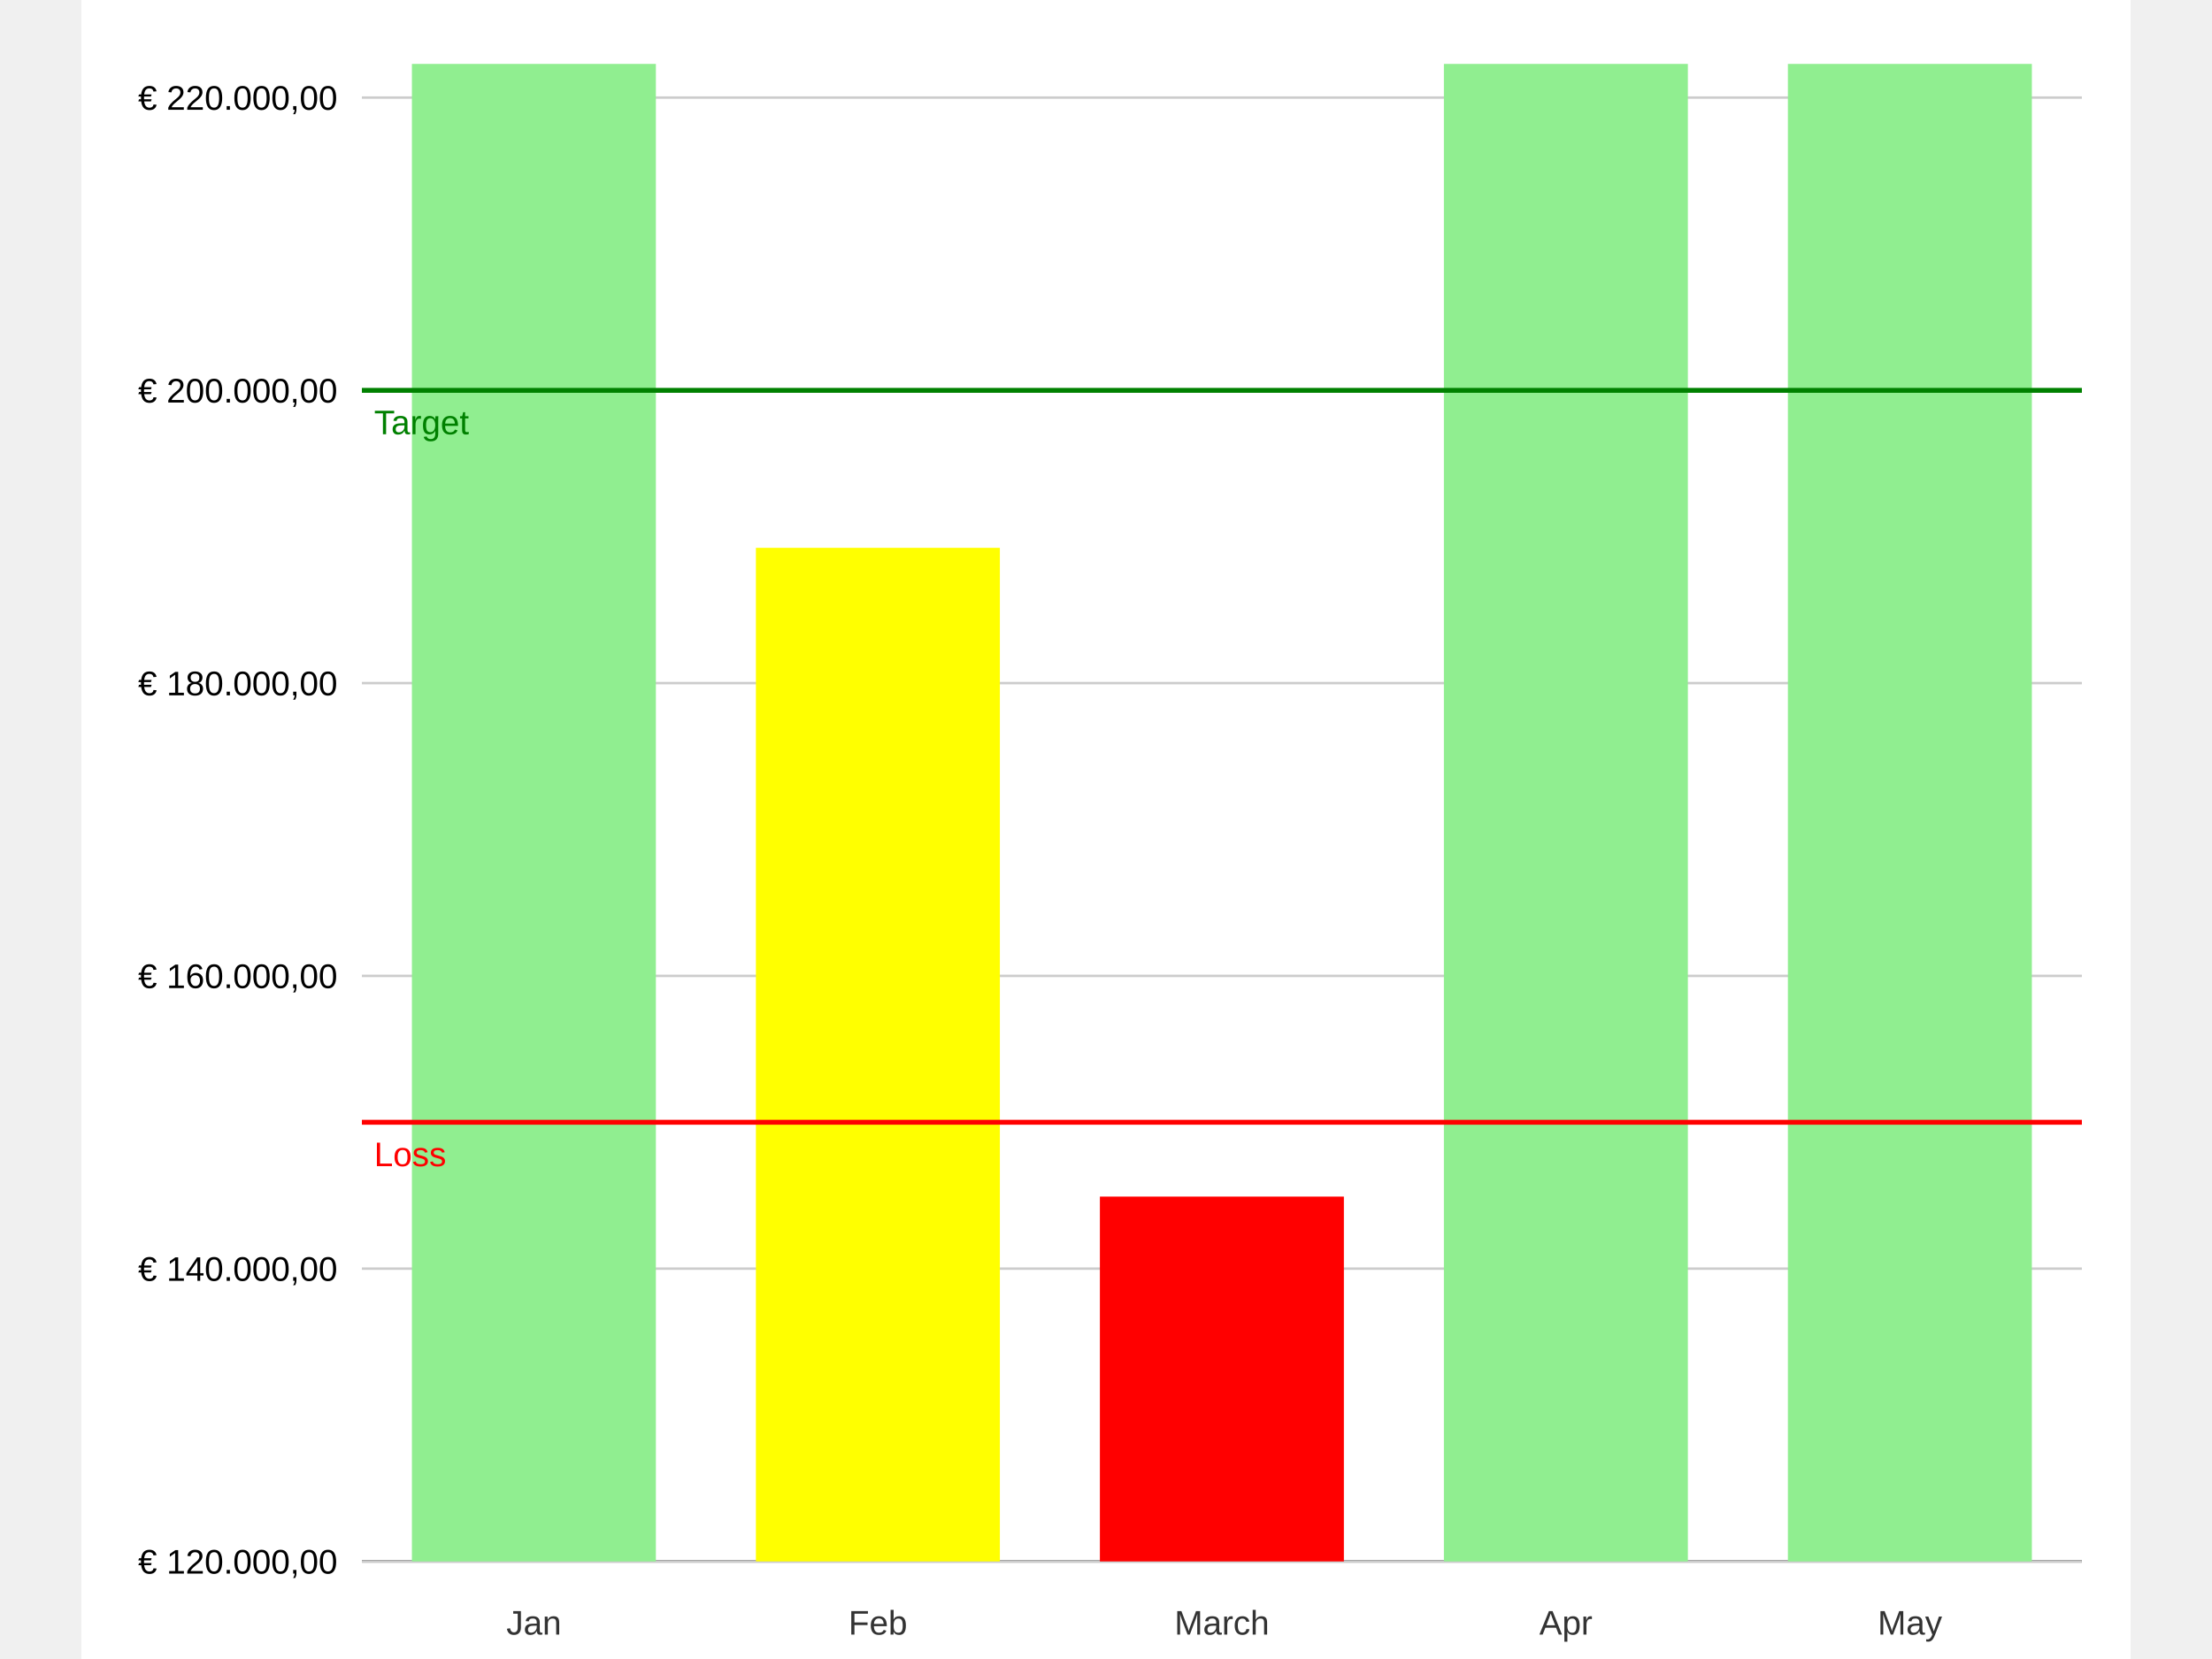
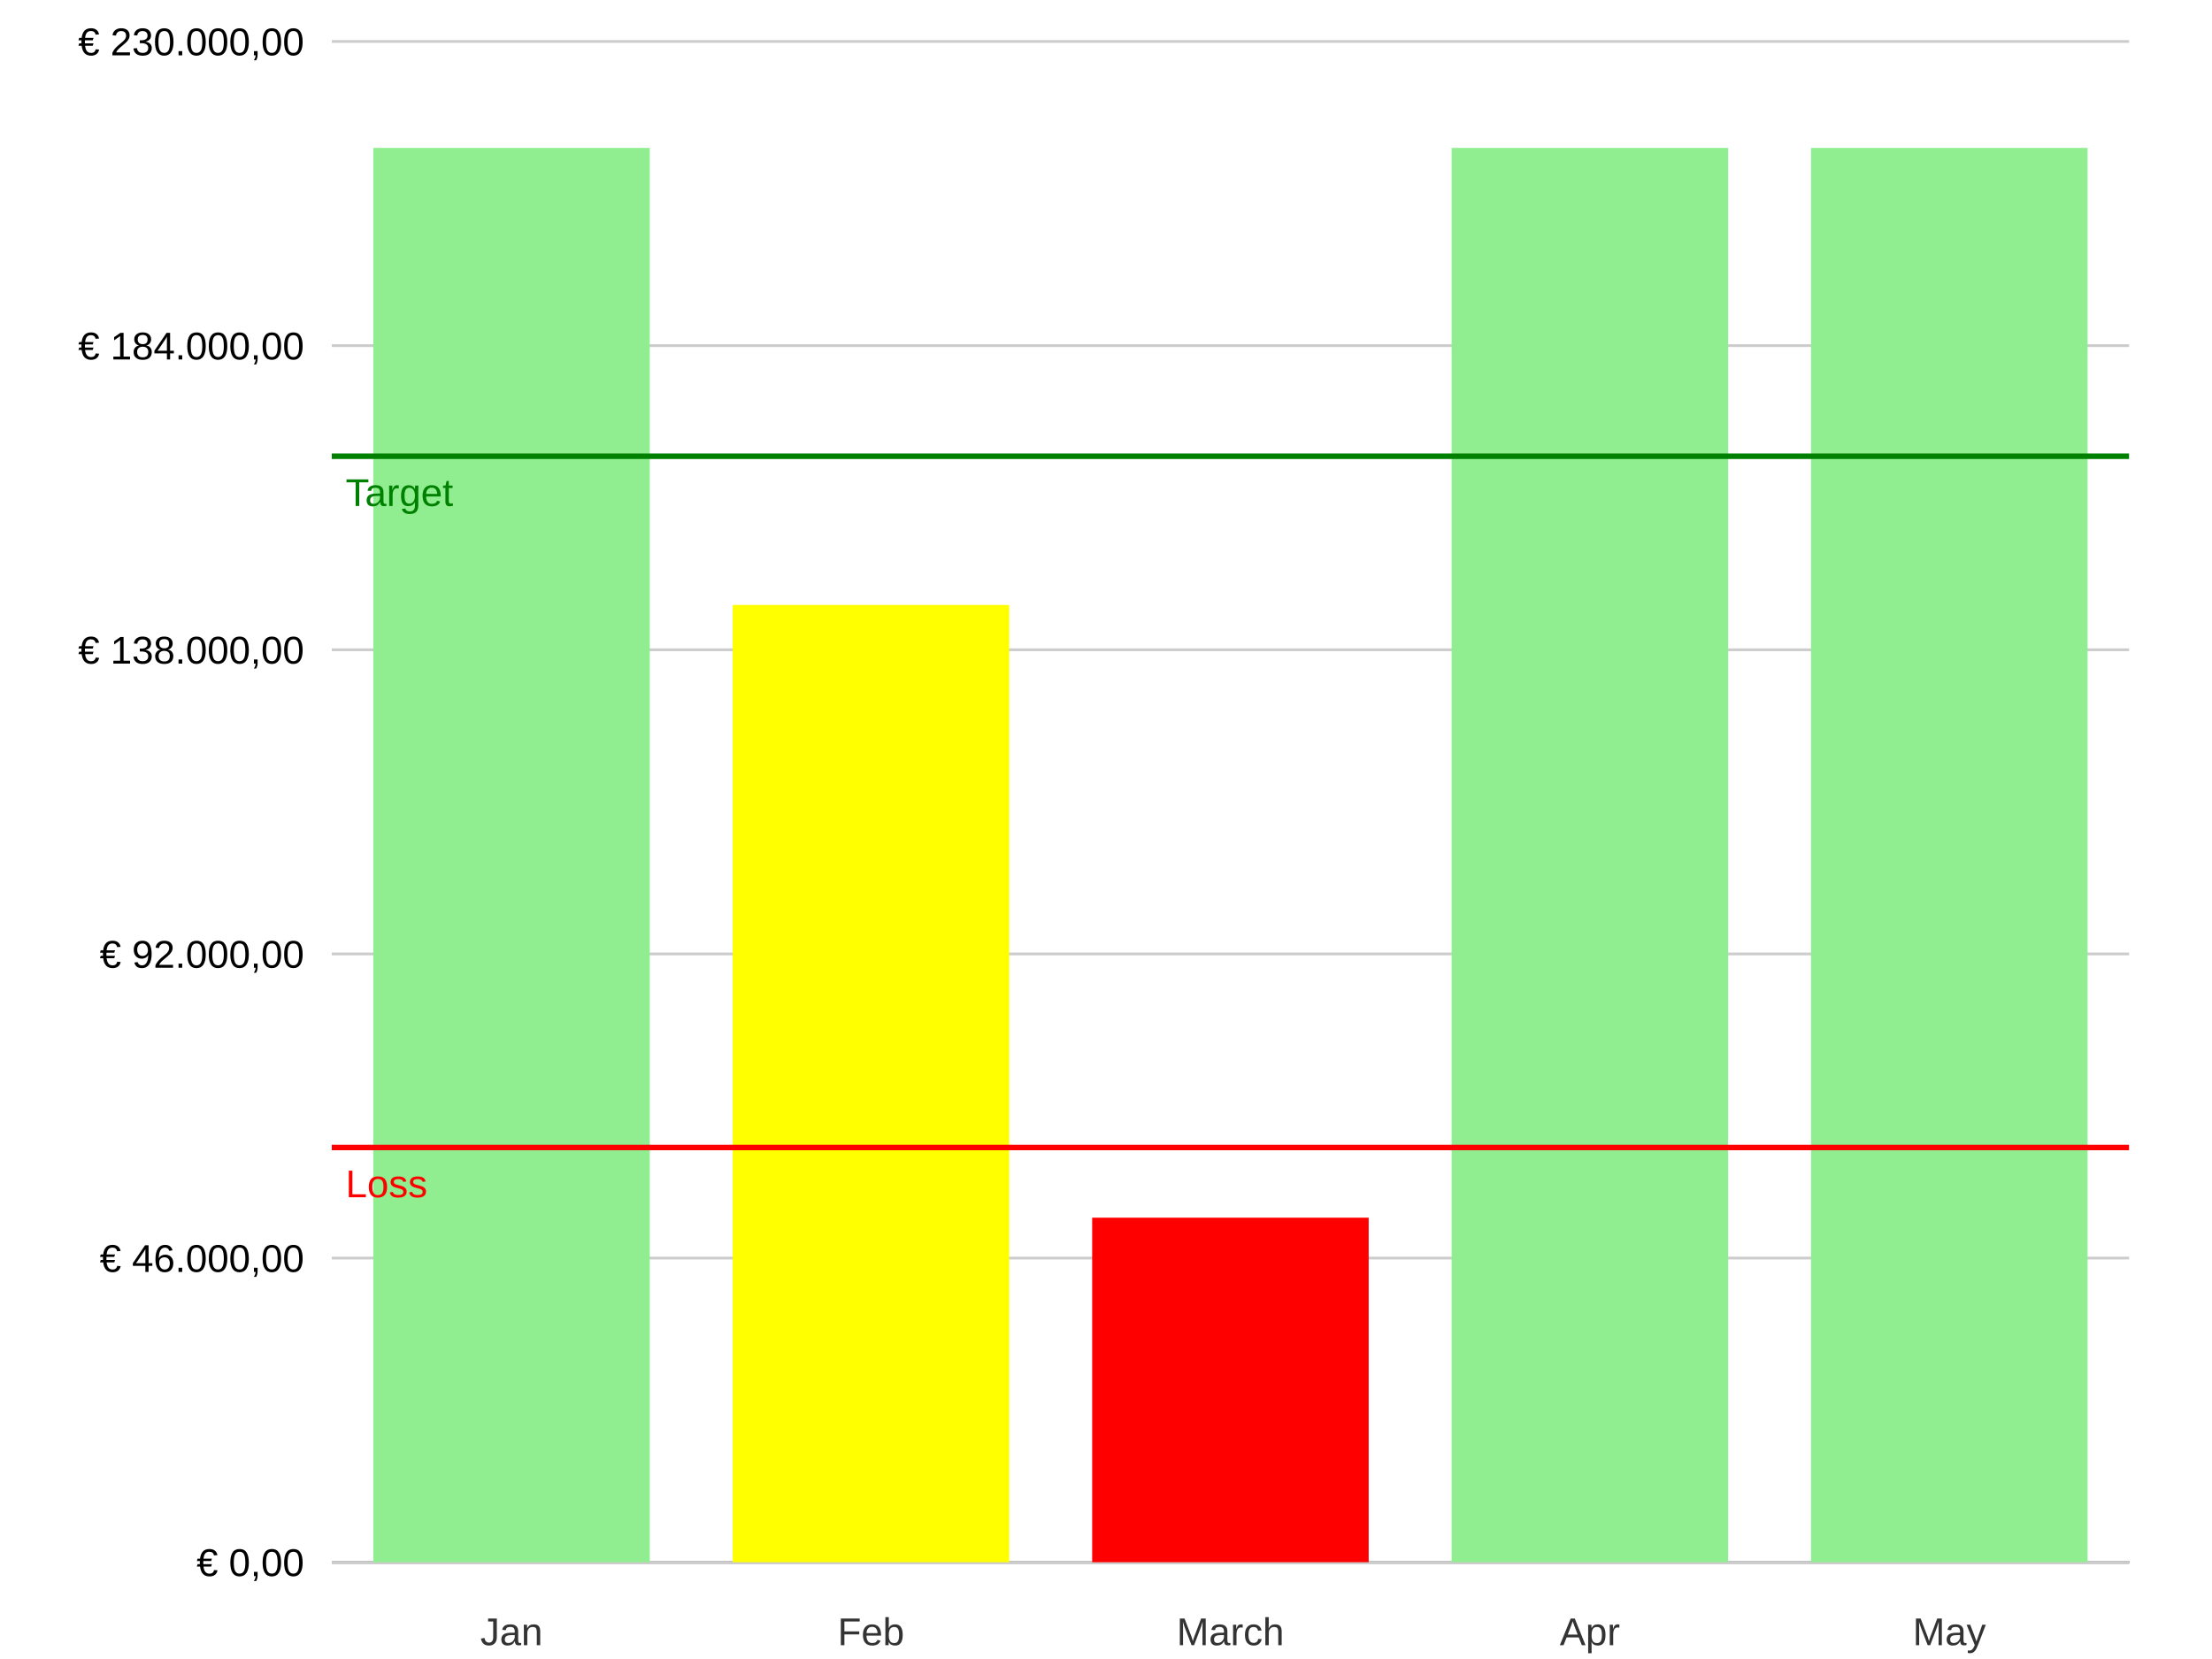
- <svg xmlns="http://www.w3.org/2000/svg" width="800" height="600" viewBox="-20 -40 840 680">
-   <rect width="840" height="680" x="-20" y="-40" fill="white" />
-   <text x="85" y="605" font-family="arial" font-size="14" fill="black" text-anchor="end">€ 120.000,00</text>
-   <text x="85" y="485" font-family="arial" font-size="14" fill="black" text-anchor="end">€ 140.000,00</text>
-   <text x="85" y="365" font-family="arial" font-size="14" fill="black" text-anchor="end">€ 160.000,00</text>
-   <text x="85" y="245" font-family="arial" font-size="14" fill="black" text-anchor="end">€ 180.000,00</text>
-   <text x="85" y="125" font-family="arial" font-size="14" fill="black" text-anchor="end">€ 200.000,00</text>
-   <text x="85" y="5" font-family="arial" font-size="14" fill="black" text-anchor="end">€ 220.000,00</text>
-   <text text-anchor="middle" font-family="arial" alignment-baseline="middle" transform="rotate(270, 0, 300)" x="0" y="300" font-size="14" fill="black" />
-   <line x1="95" y1="600" x2="800" y2="600" stroke="black" />
-   <text x="447.5" y="630" font-family="arial" font-size="14" text-anchor="middle" />
-   <line x1="95" y1="600" x2="800" y2="600" stroke="#ccc" stroke-dasharray="" stroke-width="1" />
-   <line x1="95" y1="480" x2="800" y2="480" stroke="#ccc" stroke-dasharray="" stroke-width="1" />
-   <line x1="95" y1="360" x2="800" y2="360" stroke="#ccc" stroke-dasharray="" stroke-width="1" />
-   <line x1="95" y1="240" x2="800" y2="240" stroke="#ccc" stroke-dasharray="" stroke-width="1" />
-   <line x1="95" y1="120" x2="800" y2="120" stroke="#ccc" stroke-dasharray="" stroke-width="1" />
-   <line x1="95" y1="0" x2="800" y2="0" stroke="#ccc" stroke-dasharray="" stroke-width="1" />
-   <rect x="115.5" y="-13.806" width="100" height="613.806" fill="lightgreen" fill-opacity="1" stroke="none" stroke-width="0" rx="0" ry="0" />
-   <text x="165.5" y="630" font-family="arial" font-size="14" fill="#333" stroke="none" stroke-width="0" text-anchor="middle" dominant-baseline="alphabetic">Jan</text>
-   <rect x="256.5" y="184.548" width="100" height="415.452" fill="yellow" fill-opacity="1" stroke="none" stroke-width="0" rx="0" ry="0" />
-   <text x="306.5" y="630" font-family="arial" font-size="14" fill="#333" stroke="none" stroke-width="0" text-anchor="middle" dominant-baseline="alphabetic">Feb</text>
-   <rect x="397.5" y="450.468" width="100" height="149.532" fill="red" fill-opacity="1" stroke="none" stroke-width="0" rx="0" ry="0" />
-   <text x="447.5" y="630" font-family="arial" font-size="14" fill="#333" stroke="none" stroke-width="0" text-anchor="middle" dominant-baseline="alphabetic">March</text>
-   <rect x="538.5" y="-13.806" width="100" height="613.806" fill="lightgreen" fill-opacity="1" stroke="none" stroke-width="0" rx="0" ry="0" />
-   <text x="588.5" y="630" font-family="arial" font-size="14" fill="#333" stroke="none" stroke-width="0" text-anchor="middle" dominant-baseline="alphabetic">Apr</text>
-   <rect x="679.5" y="-13.806" width="100" height="613.806" fill="lightgreen" fill-opacity="1" stroke="none" stroke-width="0" rx="0" ry="0" />
-   <text x="729.5" y="630" font-family="arial" font-size="14" fill="#333" stroke="none" stroke-width="0" text-anchor="middle" dominant-baseline="alphabetic">May</text>
-   <line x1="95" y1="120" x2="800" y2="120" stroke="green" stroke-dasharray="" stroke-width="2" />
-   <text x="100" y="138" font-family="arial" font-size="14" fill="green" stroke="none" stroke-width="0" text-anchor="start" dominant-baseline="alphabetic">Target</text>
-   <line x1="95" y1="420" x2="800" y2="420" stroke="red" stroke-dasharray="" stroke-width="2" />
-   <text x="100" y="438" font-family="arial" font-size="14" fill="red" stroke="none" stroke-width="0" text-anchor="start" dominant-baseline="alphabetic">Loss</text>
+ <svg xmlns="http://www.w3.org/2000/svg" width="800" height="600">
+   <rect width="800" height="600" fill="white" />
+   <text x="110" y="570" font-family="arial" font-size="14" fill="black" text-anchor="end">€ 0,00</text>
+   <text x="110" y="460" font-family="arial" font-size="14" fill="black" text-anchor="end">€ 46.000,00</text>
+   <text x="110" y="350" font-family="arial" font-size="14" fill="black" text-anchor="end">€ 92.000,00</text>
+   <text x="110" y="240" font-family="arial" font-size="14" fill="black" text-anchor="end">€ 138.000,00</text>
+   <text x="110" y="130" font-family="arial" font-size="14" fill="black" text-anchor="end">€ 184.000,00</text>
+   <text x="110" y="20" font-family="arial" font-size="14" fill="black" text-anchor="end">€ 230.000,00</text>
+   <text text-anchor="middle" font-family="arial" alignment-baseline="middle" transform="rotate(270, 20, 275)" x="20" y="275" font-size="14" fill="black" />
+   <line x1="120" y1="565" x2="770" y2="565" stroke="black" />
+   <text x="445" y="595" font-family="arial" font-size="14" text-anchor="middle" />
+   <line x1="120" y1="565" x2="770" y2="565" stroke="#ccc" stroke-dasharray="" stroke-width="1" />
+   <line x1="120" y1="455" x2="770" y2="455" stroke="#ccc" stroke-dasharray="" stroke-width="1" />
+   <line x1="120" y1="345" x2="770" y2="345" stroke="#ccc" stroke-dasharray="" stroke-width="1" />
+   <line x1="120" y1="235" x2="770" y2="235" stroke="#ccc" stroke-dasharray="" stroke-width="1" />
+   <line x1="120" y1="125" x2="770" y2="125" stroke="#ccc" stroke-dasharray="" stroke-width="1" />
+   <line x1="120" y1="15" x2="770" y2="15" stroke="#ccc" stroke-dasharray="" stroke-width="1" />
+   <rect x="135" y="53.495" width="100" height="511.505" fill="lightgreen" fill-opacity="1" stroke="none" stroke-width="0" rx="0" ry="0" />
+   <text x="185" y="595" font-family="arial" font-size="14" fill="#333" stroke="none" stroke-width="0" text-anchor="middle" dominant-baseline="alphabetic">Jan</text>
+   <rect x="265" y="218.79" width="100" height="346.21" fill="yellow" fill-opacity="1" stroke="none" stroke-width="0" rx="0" ry="0" />
+   <text x="315" y="595" font-family="arial" font-size="14" fill="#333" stroke="none" stroke-width="0" text-anchor="middle" dominant-baseline="alphabetic">Feb</text>
+   <rect x="395" y="440.39" width="100" height="124.61" fill="red" fill-opacity="1" stroke="none" stroke-width="0" rx="0" ry="0" />
+   <text x="445" y="595" font-family="arial" font-size="14" fill="#333" stroke="none" stroke-width="0" text-anchor="middle" dominant-baseline="alphabetic">March</text>
+   <rect x="525" y="53.495" width="100" height="511.505" fill="lightgreen" fill-opacity="1" stroke="none" stroke-width="0" rx="0" ry="0" />
+   <text x="575" y="595" font-family="arial" font-size="14" fill="#333" stroke="none" stroke-width="0" text-anchor="middle" dominant-baseline="alphabetic">Apr</text>
+   <rect x="655" y="53.495" width="100" height="511.505" fill="lightgreen" fill-opacity="1" stroke="none" stroke-width="0" rx="0" ry="0" />
+   <text x="705" y="595" font-family="arial" font-size="14" fill="#333" stroke="none" stroke-width="0" text-anchor="middle" dominant-baseline="alphabetic">May</text>
+   <line x1="120" y1="165" x2="770" y2="165" stroke="green" stroke-dasharray="" stroke-width="2" />
+   <text x="125" y="183" font-family="arial" font-size="14" fill="green" stroke="none" stroke-width="0" text-anchor="start" dominant-baseline="alphabetic">Target</text>
+   <line x1="120" y1="415" x2="770" y2="415" stroke="red" stroke-dasharray="" stroke-width="2" />
+   <text x="125" y="433" font-family="arial" font-size="14" fill="red" stroke="none" stroke-width="0" text-anchor="start" dominant-baseline="alphabetic">Loss</text>
</svg>
